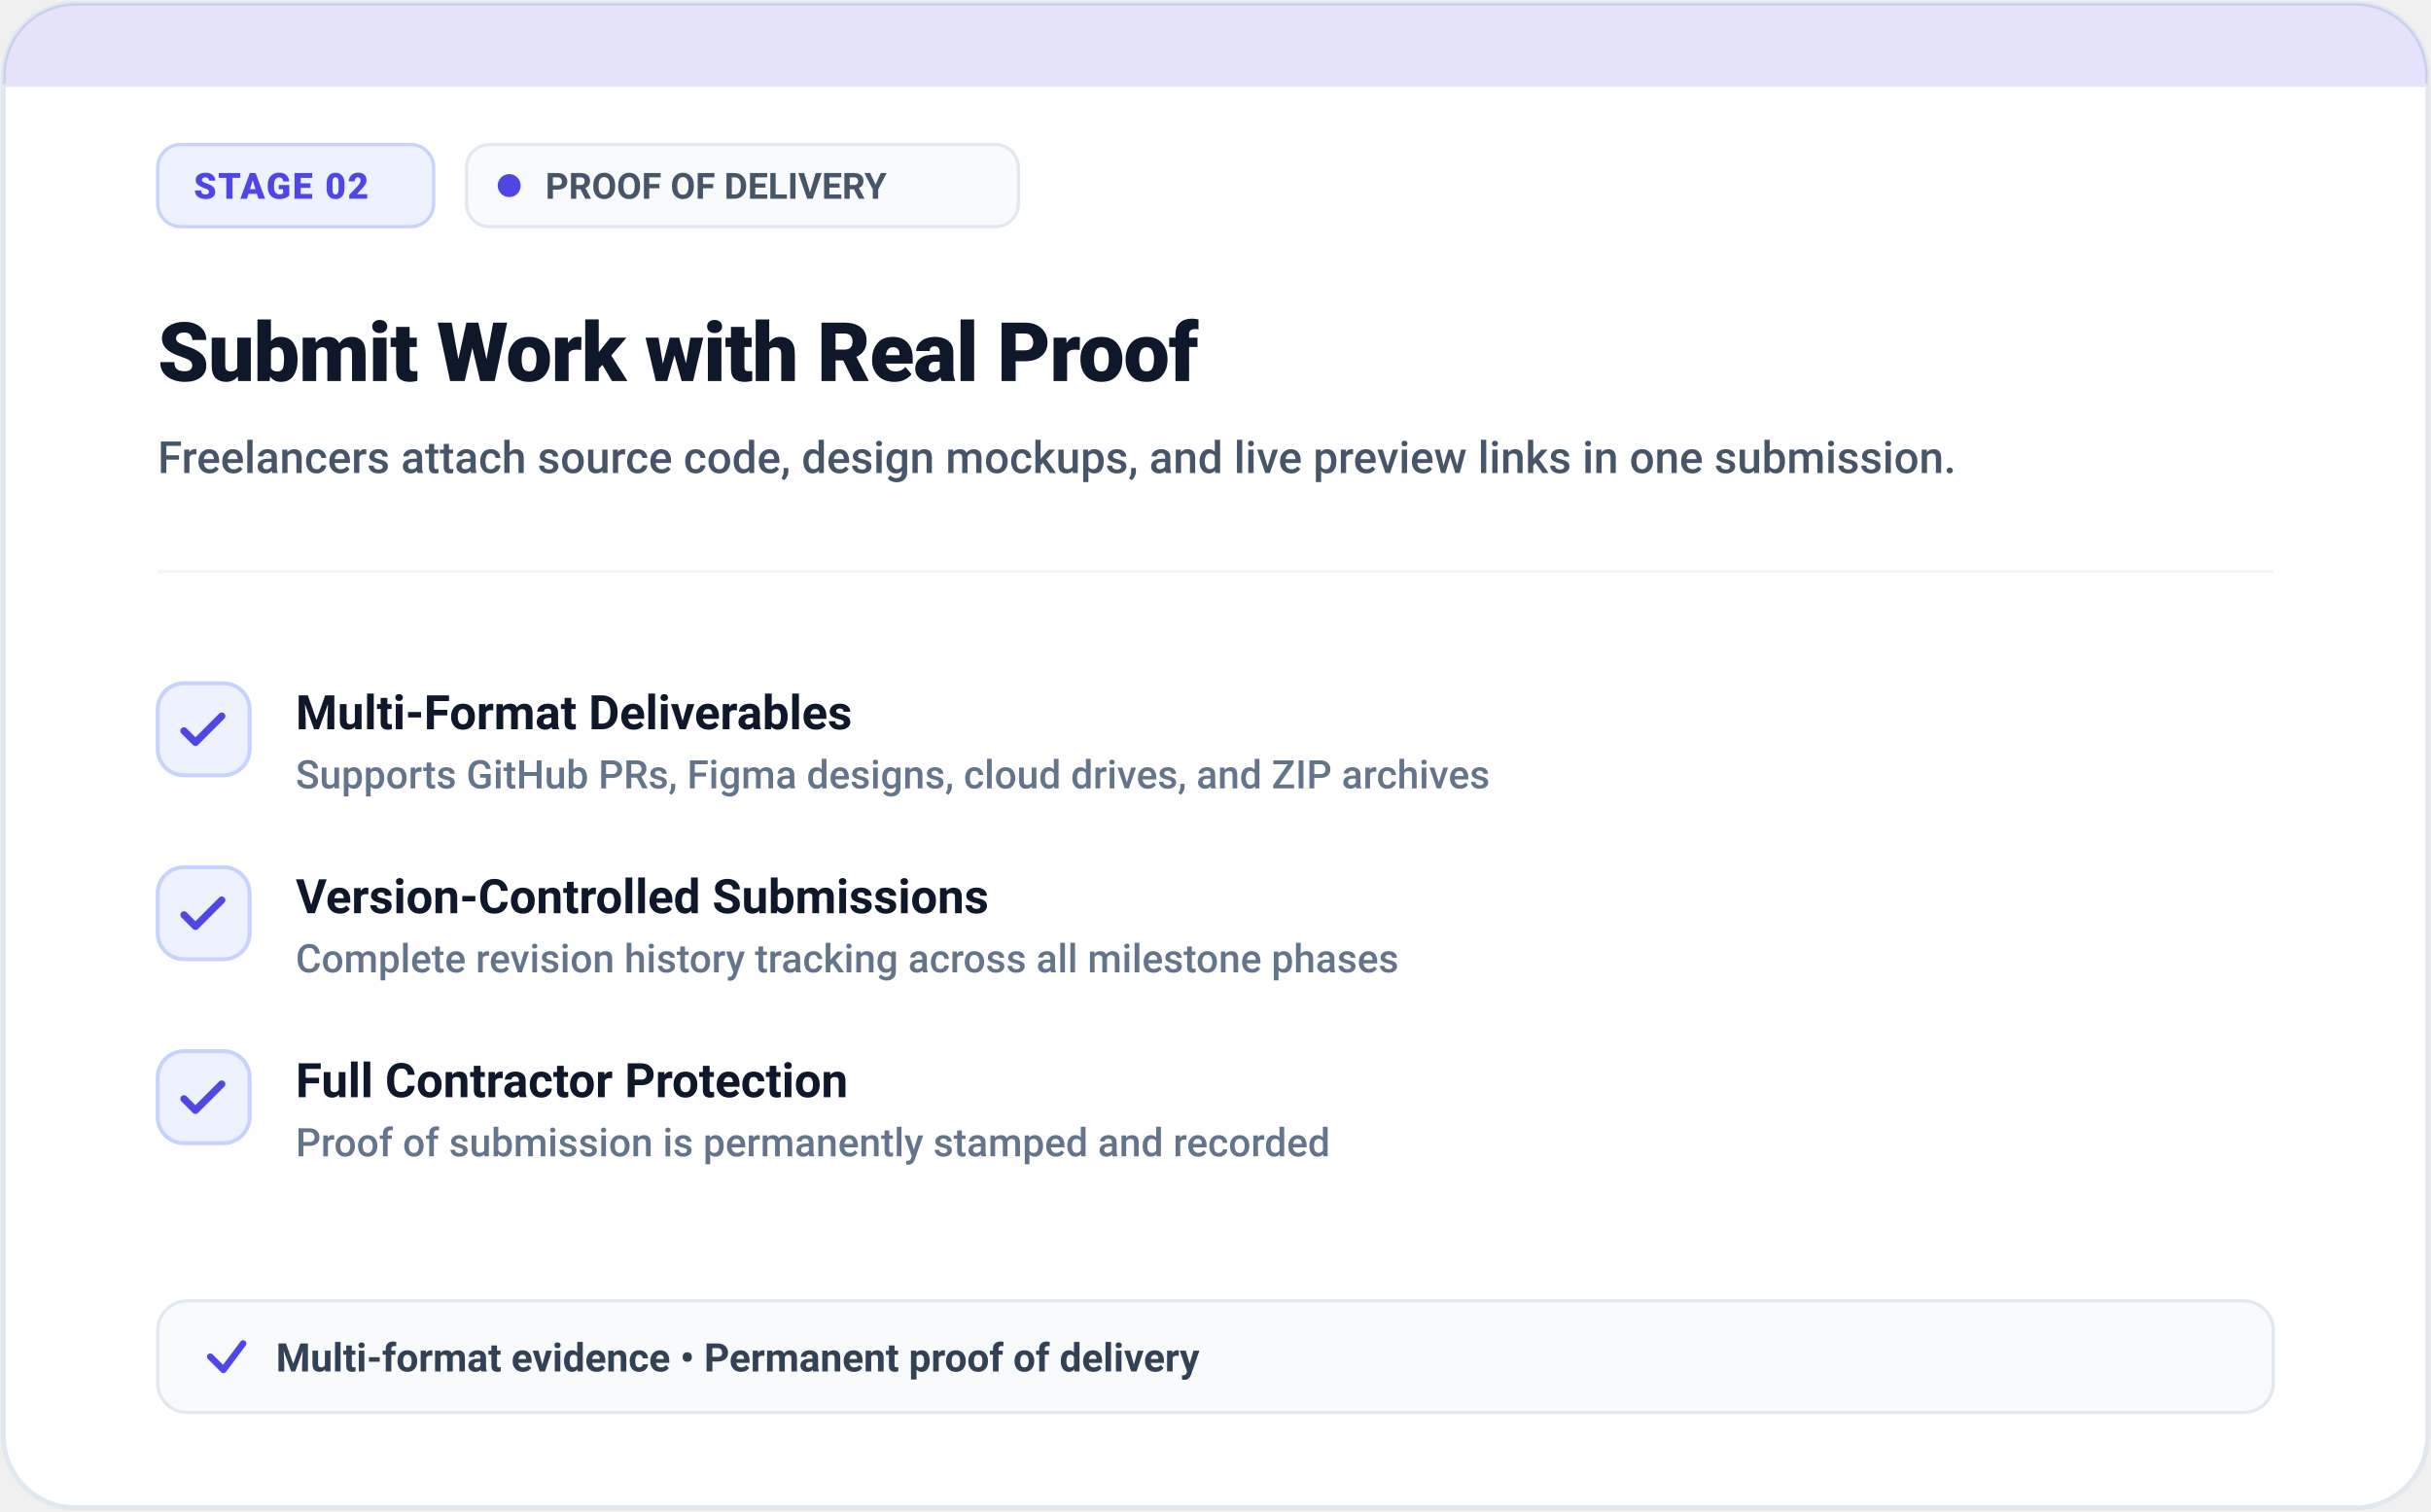
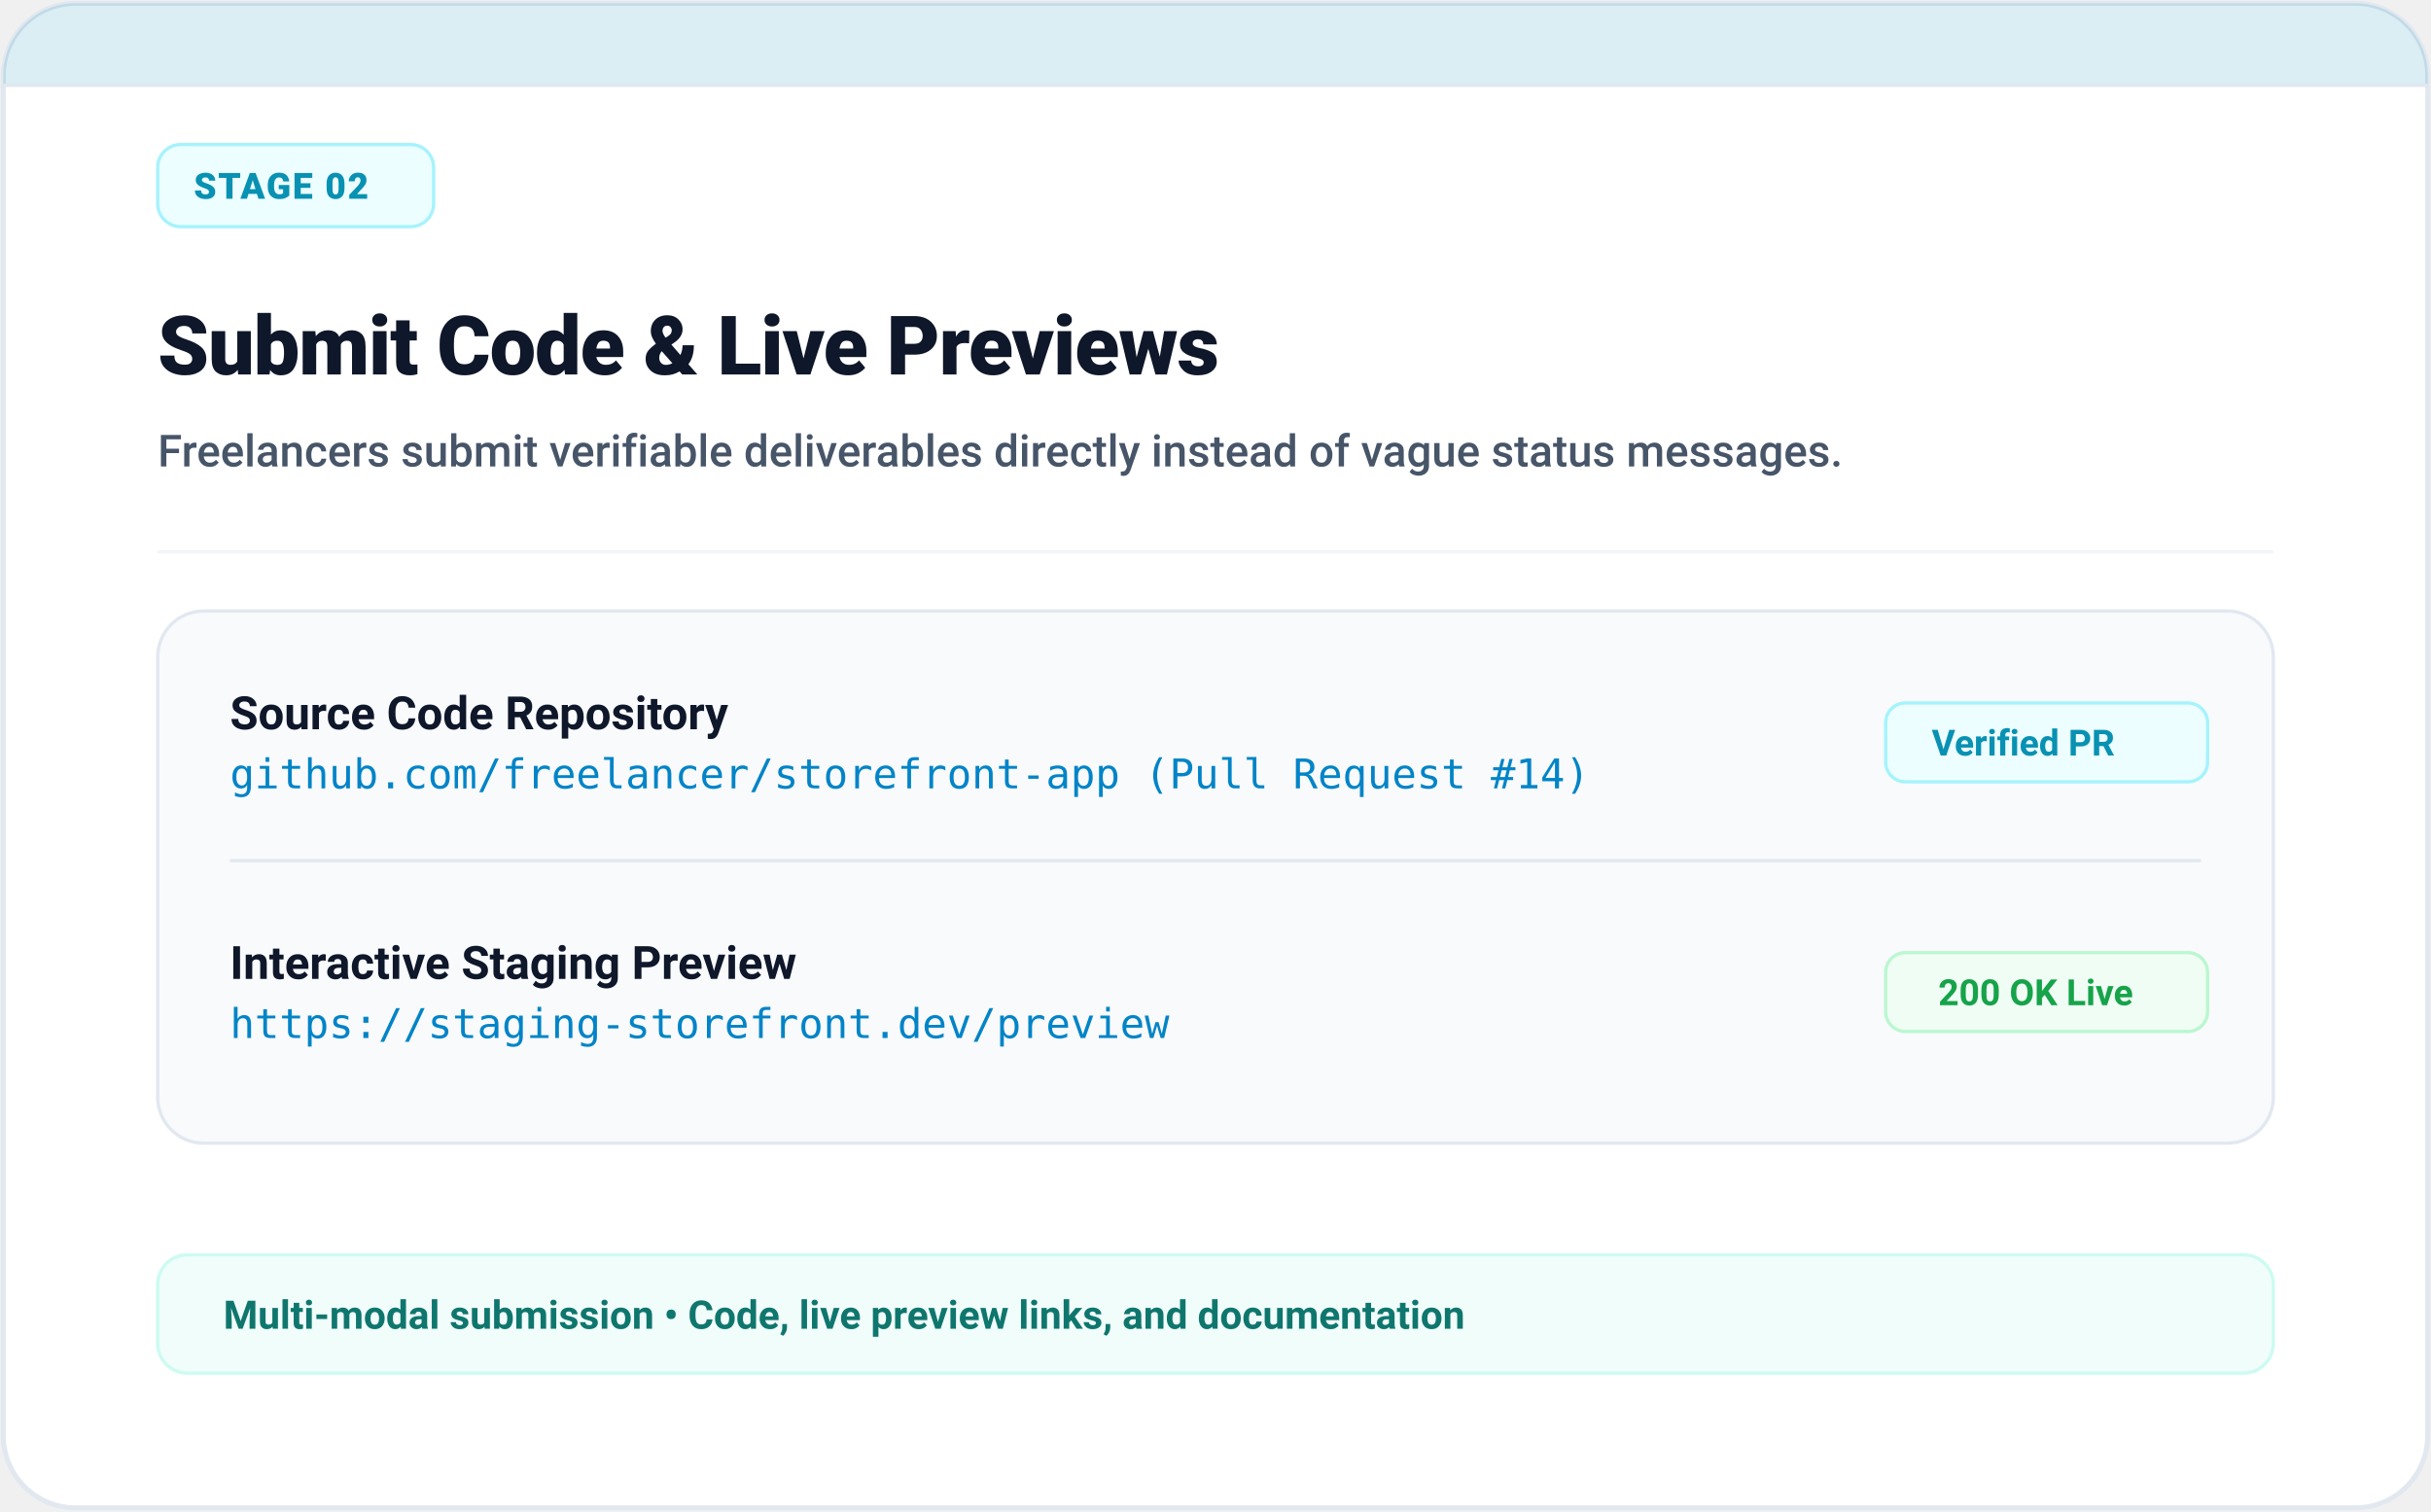
<svg xmlns="http://www.w3.org/2000/svg" viewBox="0 0 740 460" width="740" height="460">
  <rect width="738" height="458" x="1" y="1" rx="22" ry="22" fill="#FFFFFF" stroke="#E2E8F0" stroke-width="1.5" />
-   <path d="M 22 1 L 718 1 A 22 22 0 0 1 739 22 L 739 26 L 1 26 L 1 22 A 22 22 0 0 1 22 1 Z" fill="#4F46E5" fill-opacity="0.15" />
+   <path d="M 22 1 L 718 1 A 22 22 0 0 1 739 22 L 739 26 L 1 26 L 1 22 A 22 22 0 0 1 22 1 Z" fill="#0891B2" fill-opacity="0.15" />
  <line x1="1" y1="26" x2="739" y2="26" stroke="#E2E8F0" stroke-width="1" />
  <g transform="translate(48, 44)">
-     <rect width="84" height="25" rx="7" fill="#EEF2FF" stroke="#C7D2FE" stroke-width="1" />
-     <text x="11" y="16.5" fill="#4F46E5" font-size="11" font-weight="800" font-family="-apple-system,BlinkMacSystemFont,Segoe UI,Roboto,sans-serif" letter-spacing="0.5">STAGE 02</text>
-     <rect x="94" width="168" height="25" rx="7" fill="#F8FAFC" stroke="#E2E8F0" stroke-width="1" />
-     <circle cx="107" cy="12.5" r="3.5" fill="#4F46E5" />
-     <text x="118" y="16.5" fill="#475569" font-size="11" font-weight="600" font-family="-apple-system,BlinkMacSystemFont,Segoe UI,Roboto,sans-serif">PROOF OF DELIVERY</text>
+     <rect width="84" height="25" rx="7" fill="#ECFEFF" stroke="#A5F3FC" stroke-width="1" />
+     <text x="11" y="16.5" fill="#0891B2" font-size="11" font-weight="800" font-family="-apple-system,BlinkMacSystemFont,Segoe UI,Roboto,sans-serif" letter-spacing="0.5">STAGE 02</text>
  </g>
-   <text x="48" y="116" fill="#0F172A" font-size="25" font-weight="800" font-family="-apple-system,BlinkMacSystemFont,Segoe UI,Roboto,sans-serif" letter-spacing="-0.3">Submit Work with Real Proof</text>
-   <text x="48" y="144" fill="#475569" font-size="13.5" font-weight="450" font-family="-apple-system,BlinkMacSystemFont,Segoe UI,Roboto,sans-serif">Freelancers attach source code, design mockups, and live preview links in one submission.</text>
-   <line x1="48" y1="174" x2="692" y2="174" stroke="#F1F5F9" stroke-width="1" />
-   <g transform="translate(48, 208)">
-     <rect width="28" height="28" rx="8" fill="#EEF2FF" stroke="#C7D2FE" stroke-width="1.2" />
-     <path d="M8 14.5l3.5 3.5 8-8" fill="none" stroke="#4F46E5" stroke-width="2.2" stroke-linecap="round" stroke-linejoin="round" />
-     <text x="42" y="14" fill="#0F172A" font-size="14.5" font-weight="700" font-family="-apple-system,BlinkMacSystemFont,Segoe UI,Roboto,sans-serif">Multi-Format Deliverables</text>
-     <text x="42" y="32" fill="#64748B" font-size="12" font-weight="450" font-family="-apple-system,BlinkMacSystemFont,Segoe UI,Roboto,sans-serif">Supports GitHub PRs, Figma designs, cloud drives, and ZIP archives</text>
+   <text x="48" y="114" fill="#0F172A" font-size="25" font-weight="800" font-family="-apple-system,BlinkMacSystemFont,Segoe UI,Roboto,sans-serif" letter-spacing="-0.3">Submit Code &amp; Live Previews</text>
+   <text x="48" y="142" fill="#475569" font-size="13.5" font-weight="450" font-family="-apple-system,BlinkMacSystemFont,Segoe UI,Roboto,sans-serif">Freelancers submit verifiable deliverables directly instead of vague status messages.</text>
+   <line x1="48" y1="168" x2="692" y2="168" stroke="#F1F5F9" stroke-width="1" />
+   <g transform="translate(48, 186)">
+     <rect width="644" height="162" rx="14" fill="#F8FAFC" stroke="#E2E8F0" stroke-width="1" />
+     <g transform="translate(22, 22)">
+       <text x="0" y="14" fill="#0F172A" font-size="14" font-weight="700" font-family="-apple-system,BlinkMacSystemFont,Segoe UI,Roboto,sans-serif">Source Code Repository</text>
+       <text x="0" y="32" fill="#0284C7" font-size="12.5" font-family="monospace">github.com/freelancer/storefront-app (Pull Request #14)</text>
+       <rect x="504" y="6" width="98" height="24" rx="6" fill="#ECFEFF" stroke="#A5F3FC" stroke-width="1" />
+       <text x="518" y="22" fill="#0891B2" font-size="11" font-weight="700" font-family="-apple-system,BlinkMacSystemFont,Segoe UI,Roboto,sans-serif">Verified PR</text>
+     </g>
+     <line x1="22" y1="76" x2="622" y2="76" stroke="#E2E8F0" stroke-width="1" />
+     <g transform="translate(22, 98)">
+       <text x="0" y="14" fill="#0F172A" font-size="14" font-weight="700" font-family="-apple-system,BlinkMacSystemFont,Segoe UI,Roboto,sans-serif">Interactive Staging Preview</text>
+       <text x="0" y="32" fill="#0284C7" font-size="12.5" font-family="monospace">https://staging-storefront.dev/preview</text>
+       <rect x="504" y="6" width="98" height="24" rx="6" fill="#F0FDF4" stroke="#BBF7D0" stroke-width="1" />
+       <text x="520" y="22" fill="#16A34A" font-size="11" font-weight="700" font-family="-apple-system,BlinkMacSystemFont,Segoe UI,Roboto,sans-serif">200 OK Live</text>
+     </g>
  </g>
-   <g transform="translate(48, 264)">
-     <rect width="28" height="28" rx="8" fill="#EEF2FF" stroke="#C7D2FE" stroke-width="1.2" />
-     <path d="M8 14.5l3.5 3.5 8-8" fill="none" stroke="#4F46E5" stroke-width="2.2" stroke-linecap="round" stroke-linejoin="round" />
-     <text x="42" y="14" fill="#0F172A" font-size="14.5" font-weight="700" font-family="-apple-system,BlinkMacSystemFont,Segoe UI,Roboto,sans-serif">Version-Controlled Submissions</text>
-     <text x="42" y="32" fill="#64748B" font-size="12" font-weight="450" font-family="-apple-system,BlinkMacSystemFont,Segoe UI,Roboto,sans-serif">Complete revision history tracking across all milestone phases</text>
-   </g>
-   <g transform="translate(48, 320)">
-     <rect width="28" height="28" rx="8" fill="#EEF2FF" stroke="#C7D2FE" stroke-width="1.2" />
-     <path d="M8 14.5l3.5 3.5 8-8" fill="none" stroke="#4F46E5" stroke-width="2.2" stroke-linecap="round" stroke-linejoin="round" />
-     <text x="42" y="14" fill="#0F172A" font-size="14.5" font-weight="700" font-family="-apple-system,BlinkMacSystemFont,Segoe UI,Roboto,sans-serif">Full Contractor Protection</text>
-     <text x="42" y="32" fill="#64748B" font-size="12" font-weight="450" font-family="-apple-system,BlinkMacSystemFont,Segoe UI,Roboto,sans-serif">Proof of submission is permanently stamped and recorded</text>
-   </g>
-   <g transform="translate(48, 396)">
-     <rect width="644" height="34" rx="9" fill="#F8FAFC" stroke="#E2E8F0" stroke-width="1" />
-     <path d="M 16 17 L 20 21 L 26 13" fill="none" stroke="#4F46E5" stroke-width="2" stroke-linecap="round" stroke-linejoin="round" />
-     <text x="36" y="21.5" fill="#334155" font-size="12" font-weight="600" font-family="-apple-system,BlinkMacSystemFont,Segoe UI,Roboto,sans-serif">Multi-format evidence • Permanent proof of delivery</text>
+   <g transform="translate(48, 382)">
+     <rect width="644" height="36" rx="9" fill="#F0FDFA" stroke="#CCFBF1" stroke-width="1" />
+     <text x="20" y="22.5" fill="#0F766E" font-size="12" font-weight="600" font-family="-apple-system,BlinkMacSystemFont,Segoe UI,Roboto,sans-serif">Multi-modal submission • Code, live preview links, and documentation</text>
  </g>
</svg>
